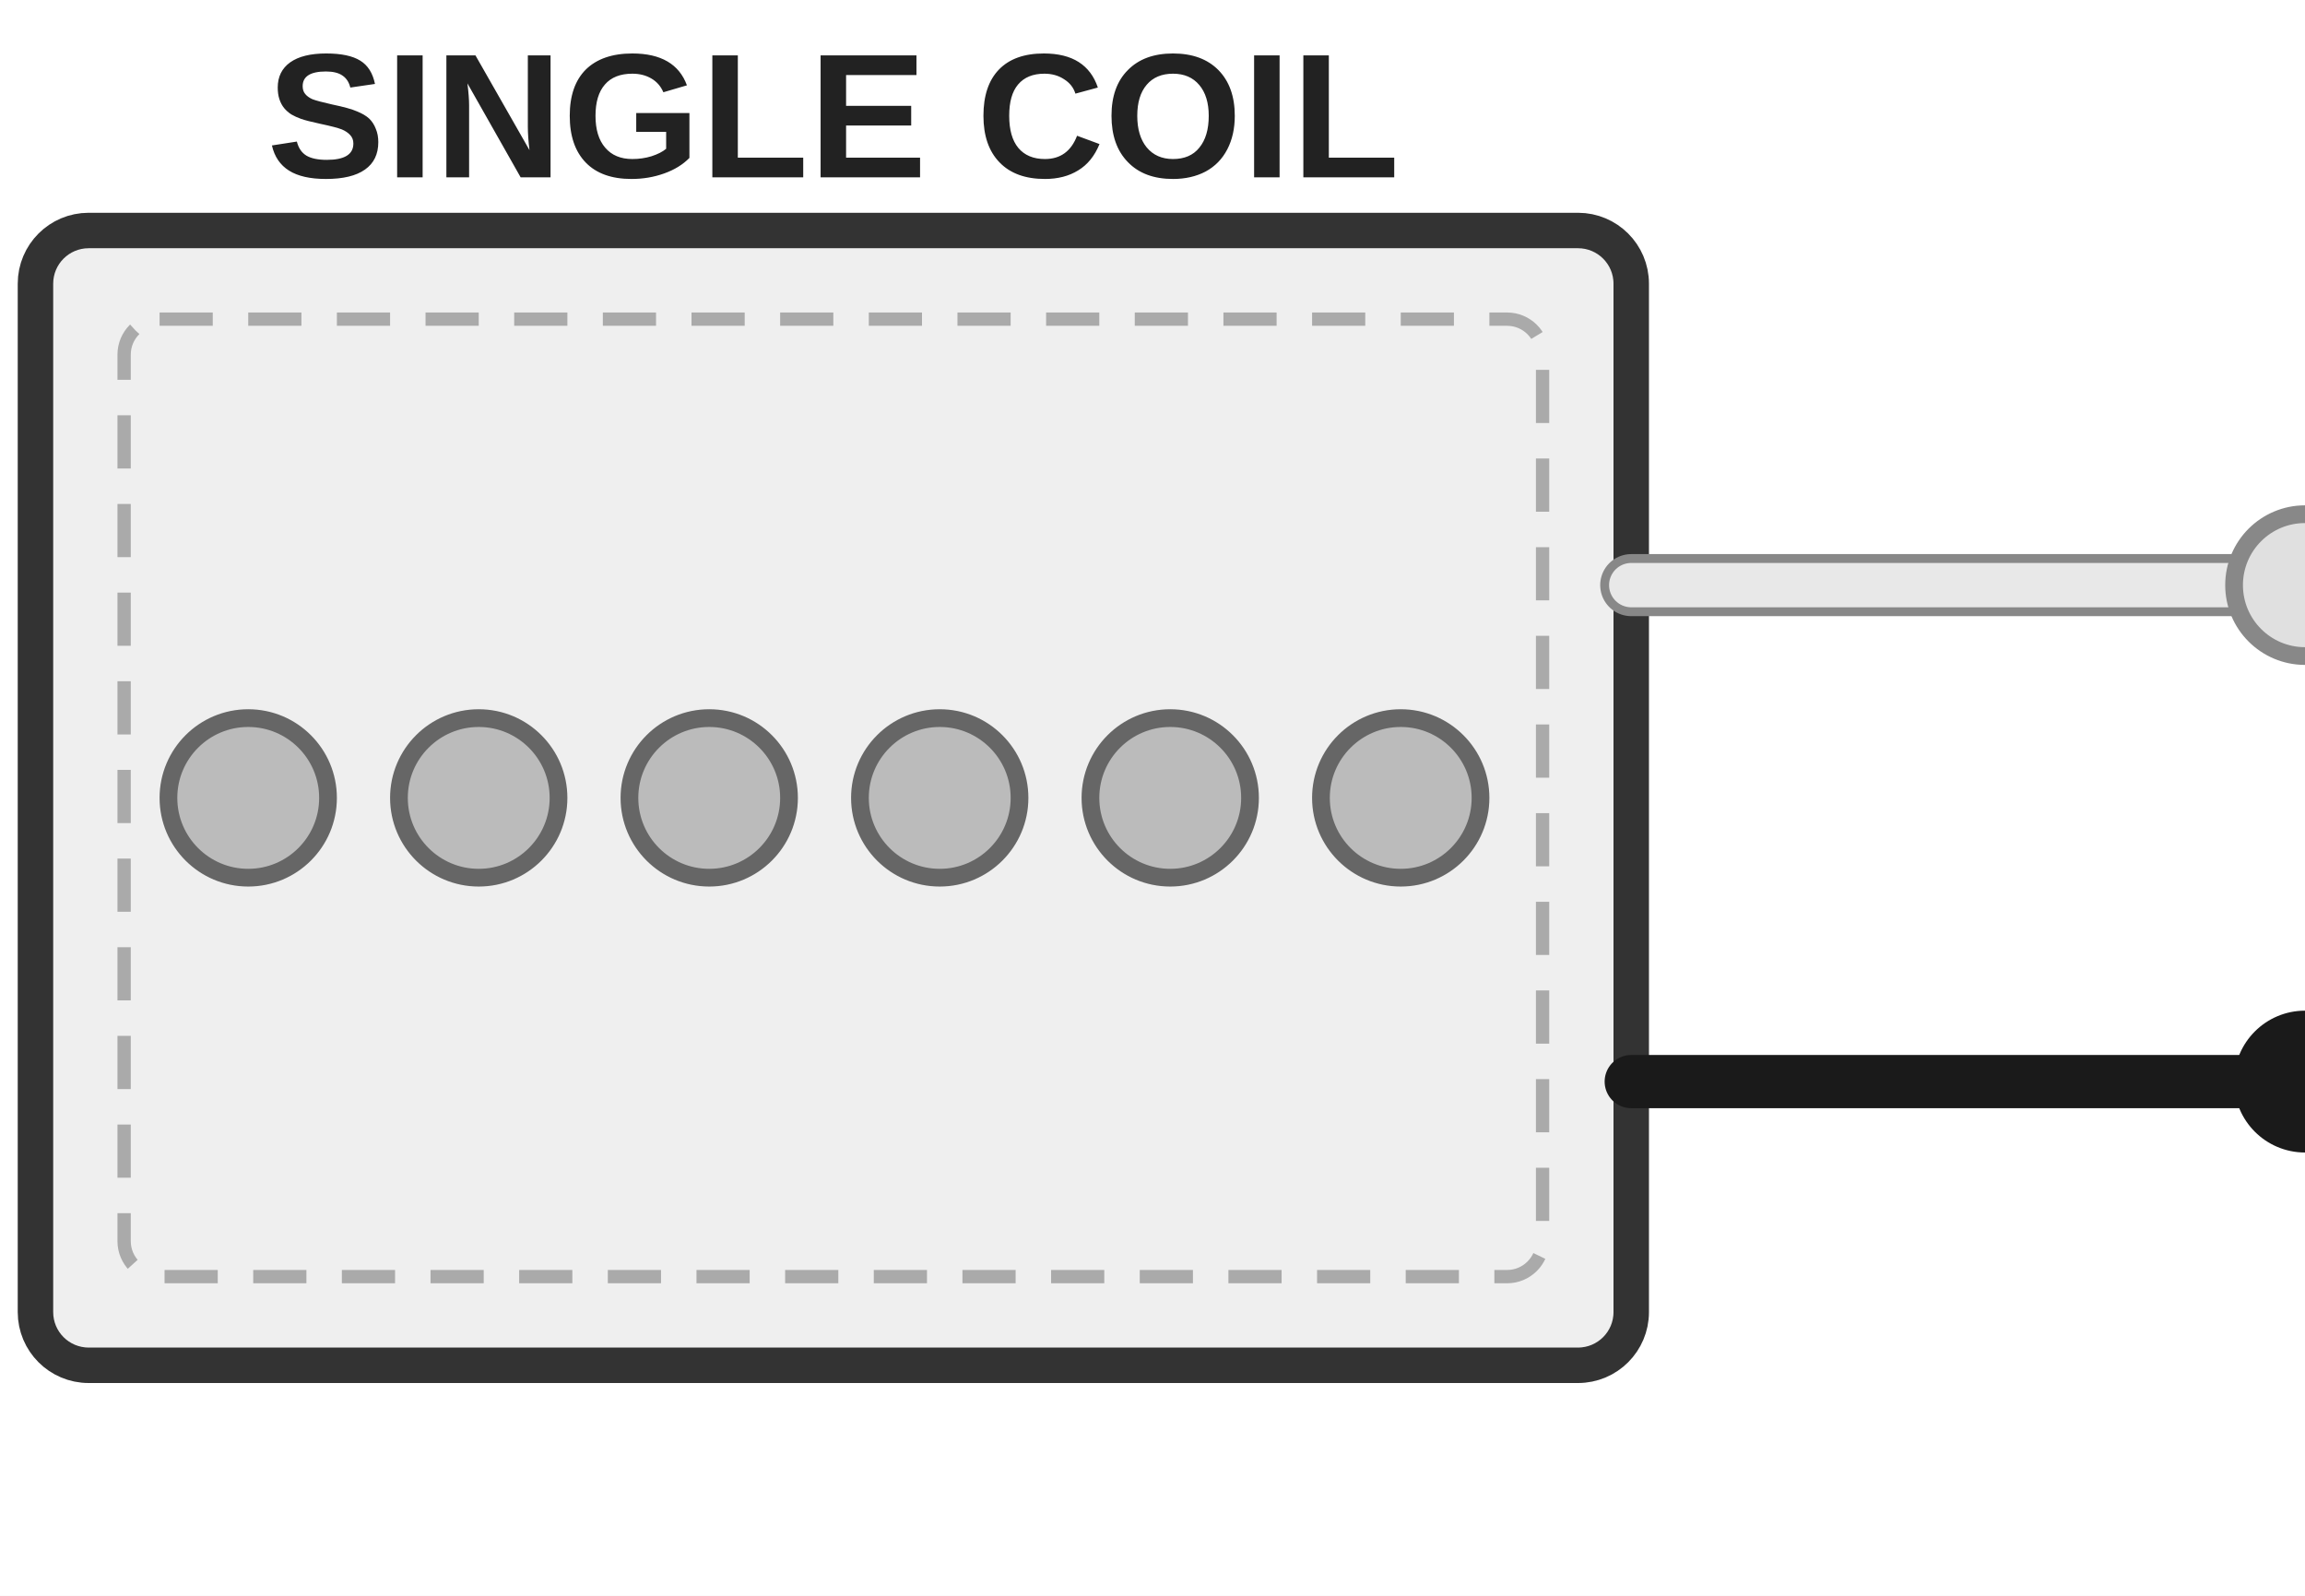
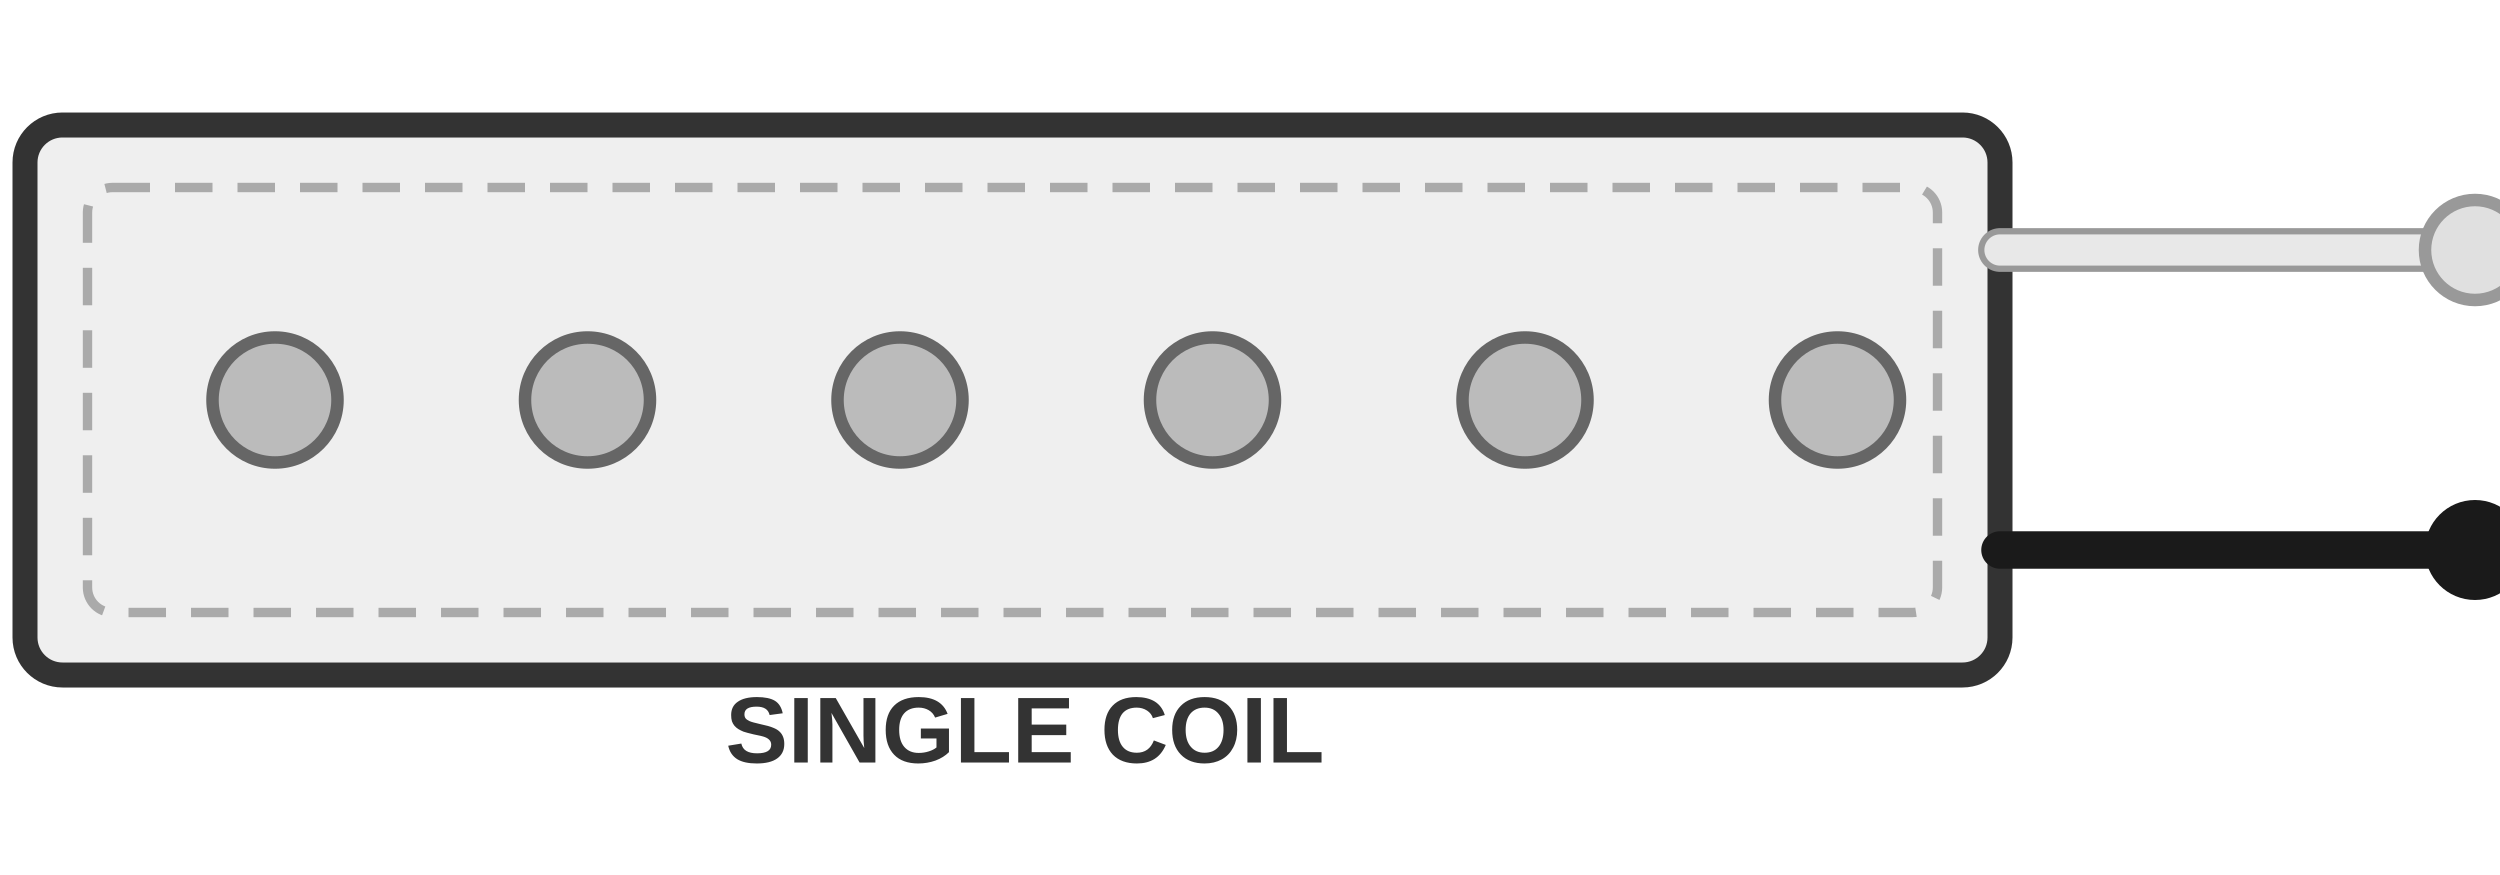
- <svg xmlns="http://www.w3.org/2000/svg" viewBox="0 0 130 90">
-   <rect width="130" height="90" fill="white" />
-   <text x="47" y="10" font-family="Arial,sans-serif" font-size="10" font-weight="bold" text-anchor="middle" fill="#222">SINGLE COIL</text>
-   <rect x="2" y="13" width="90" height="64" rx="3" fill="#efefef" stroke="#333" stroke-width="2" />
-   <rect x="7" y="18" width="80" height="54" rx="2" fill="none" stroke="#aaa" stroke-width="0.75" stroke-dasharray="3,2" />
-   <circle cx="14" cy="45" r="4.5" fill="#bbb" stroke="#666" stroke-width="1" />
-   <circle cx="27" cy="45" r="4.5" fill="#bbb" stroke="#666" stroke-width="1" />
-   <circle cx="40" cy="45" r="4.5" fill="#bbb" stroke="#666" stroke-width="1" />
-   <circle cx="53" cy="45" r="4.5" fill="#bbb" stroke="#666" stroke-width="1" />
-   <circle cx="66" cy="45" r="4.5" fill="#bbb" stroke="#666" stroke-width="1" />
-   <circle cx="79" cy="45" r="4.5" fill="#bbb" stroke="#666" stroke-width="1" />
-   <line x1="92" y1="33" x2="130" y2="33" stroke="#888" stroke-width="3.5" stroke-linecap="round" />
-   <line x1="92" y1="33" x2="130" y2="33" stroke="#e8e8e8" stroke-width="2.5" stroke-linecap="round" />
-   <circle cx="130" cy="33" r="4" fill="#e0e0e0" stroke="#888" stroke-width="1" />
-   <line x1="92" y1="61" x2="130" y2="61" stroke="#1a1a1a" stroke-width="3" stroke-linecap="round" />
-   <circle cx="130" cy="61" r="4" fill="#1a1a1a" />
+ <svg xmlns="http://www.w3.org/2000/svg" viewBox="0 0 200 70">
+   <rect width="200" height="70" fill="white" />
+   <rect x="2" y="10" width="158" height="44" rx="3" fill="#efefef" stroke="#333" stroke-width="2" />
+   <rect x="7" y="15" width="148" height="34" rx="2" fill="none" stroke="#aaa" stroke-width="0.75" stroke-dasharray="3,2" />
+   <circle cx="22" cy="32" r="5" fill="#bbb" stroke="#666" stroke-width="1" />
+   <circle cx="47" cy="32" r="5" fill="#bbb" stroke="#666" stroke-width="1" />
+   <circle cx="72" cy="32" r="5" fill="#bbb" stroke="#666" stroke-width="1" />
+   <circle cx="97" cy="32" r="5" fill="#bbb" stroke="#666" stroke-width="1" />
+   <circle cx="122" cy="32" r="5" fill="#bbb" stroke="#666" stroke-width="1" />
+   <circle cx="147" cy="32" r="5" fill="#bbb" stroke="#666" stroke-width="1" />
+   <text x="82" y="61" font-family="Arial,sans-serif" font-size="7.5" font-weight="bold" text-anchor="middle" fill="#333">SINGLE COIL</text>
+   <line x1="160" y1="20" x2="198" y2="20" stroke="#999" stroke-width="3.5" stroke-linecap="round" />
+   <line x1="160" y1="20" x2="198" y2="20" stroke="#e8e8e8" stroke-width="2.5" stroke-linecap="round" />
+   <circle cx="198" cy="20" r="4" fill="#e0e0e0" stroke="#999" stroke-width="1" />
+   <line x1="160" y1="44" x2="198" y2="44" stroke="#1a1a1a" stroke-width="3" stroke-linecap="round" />
+   <circle cx="198" cy="44" r="4" fill="#1a1a1a" />
</svg>
